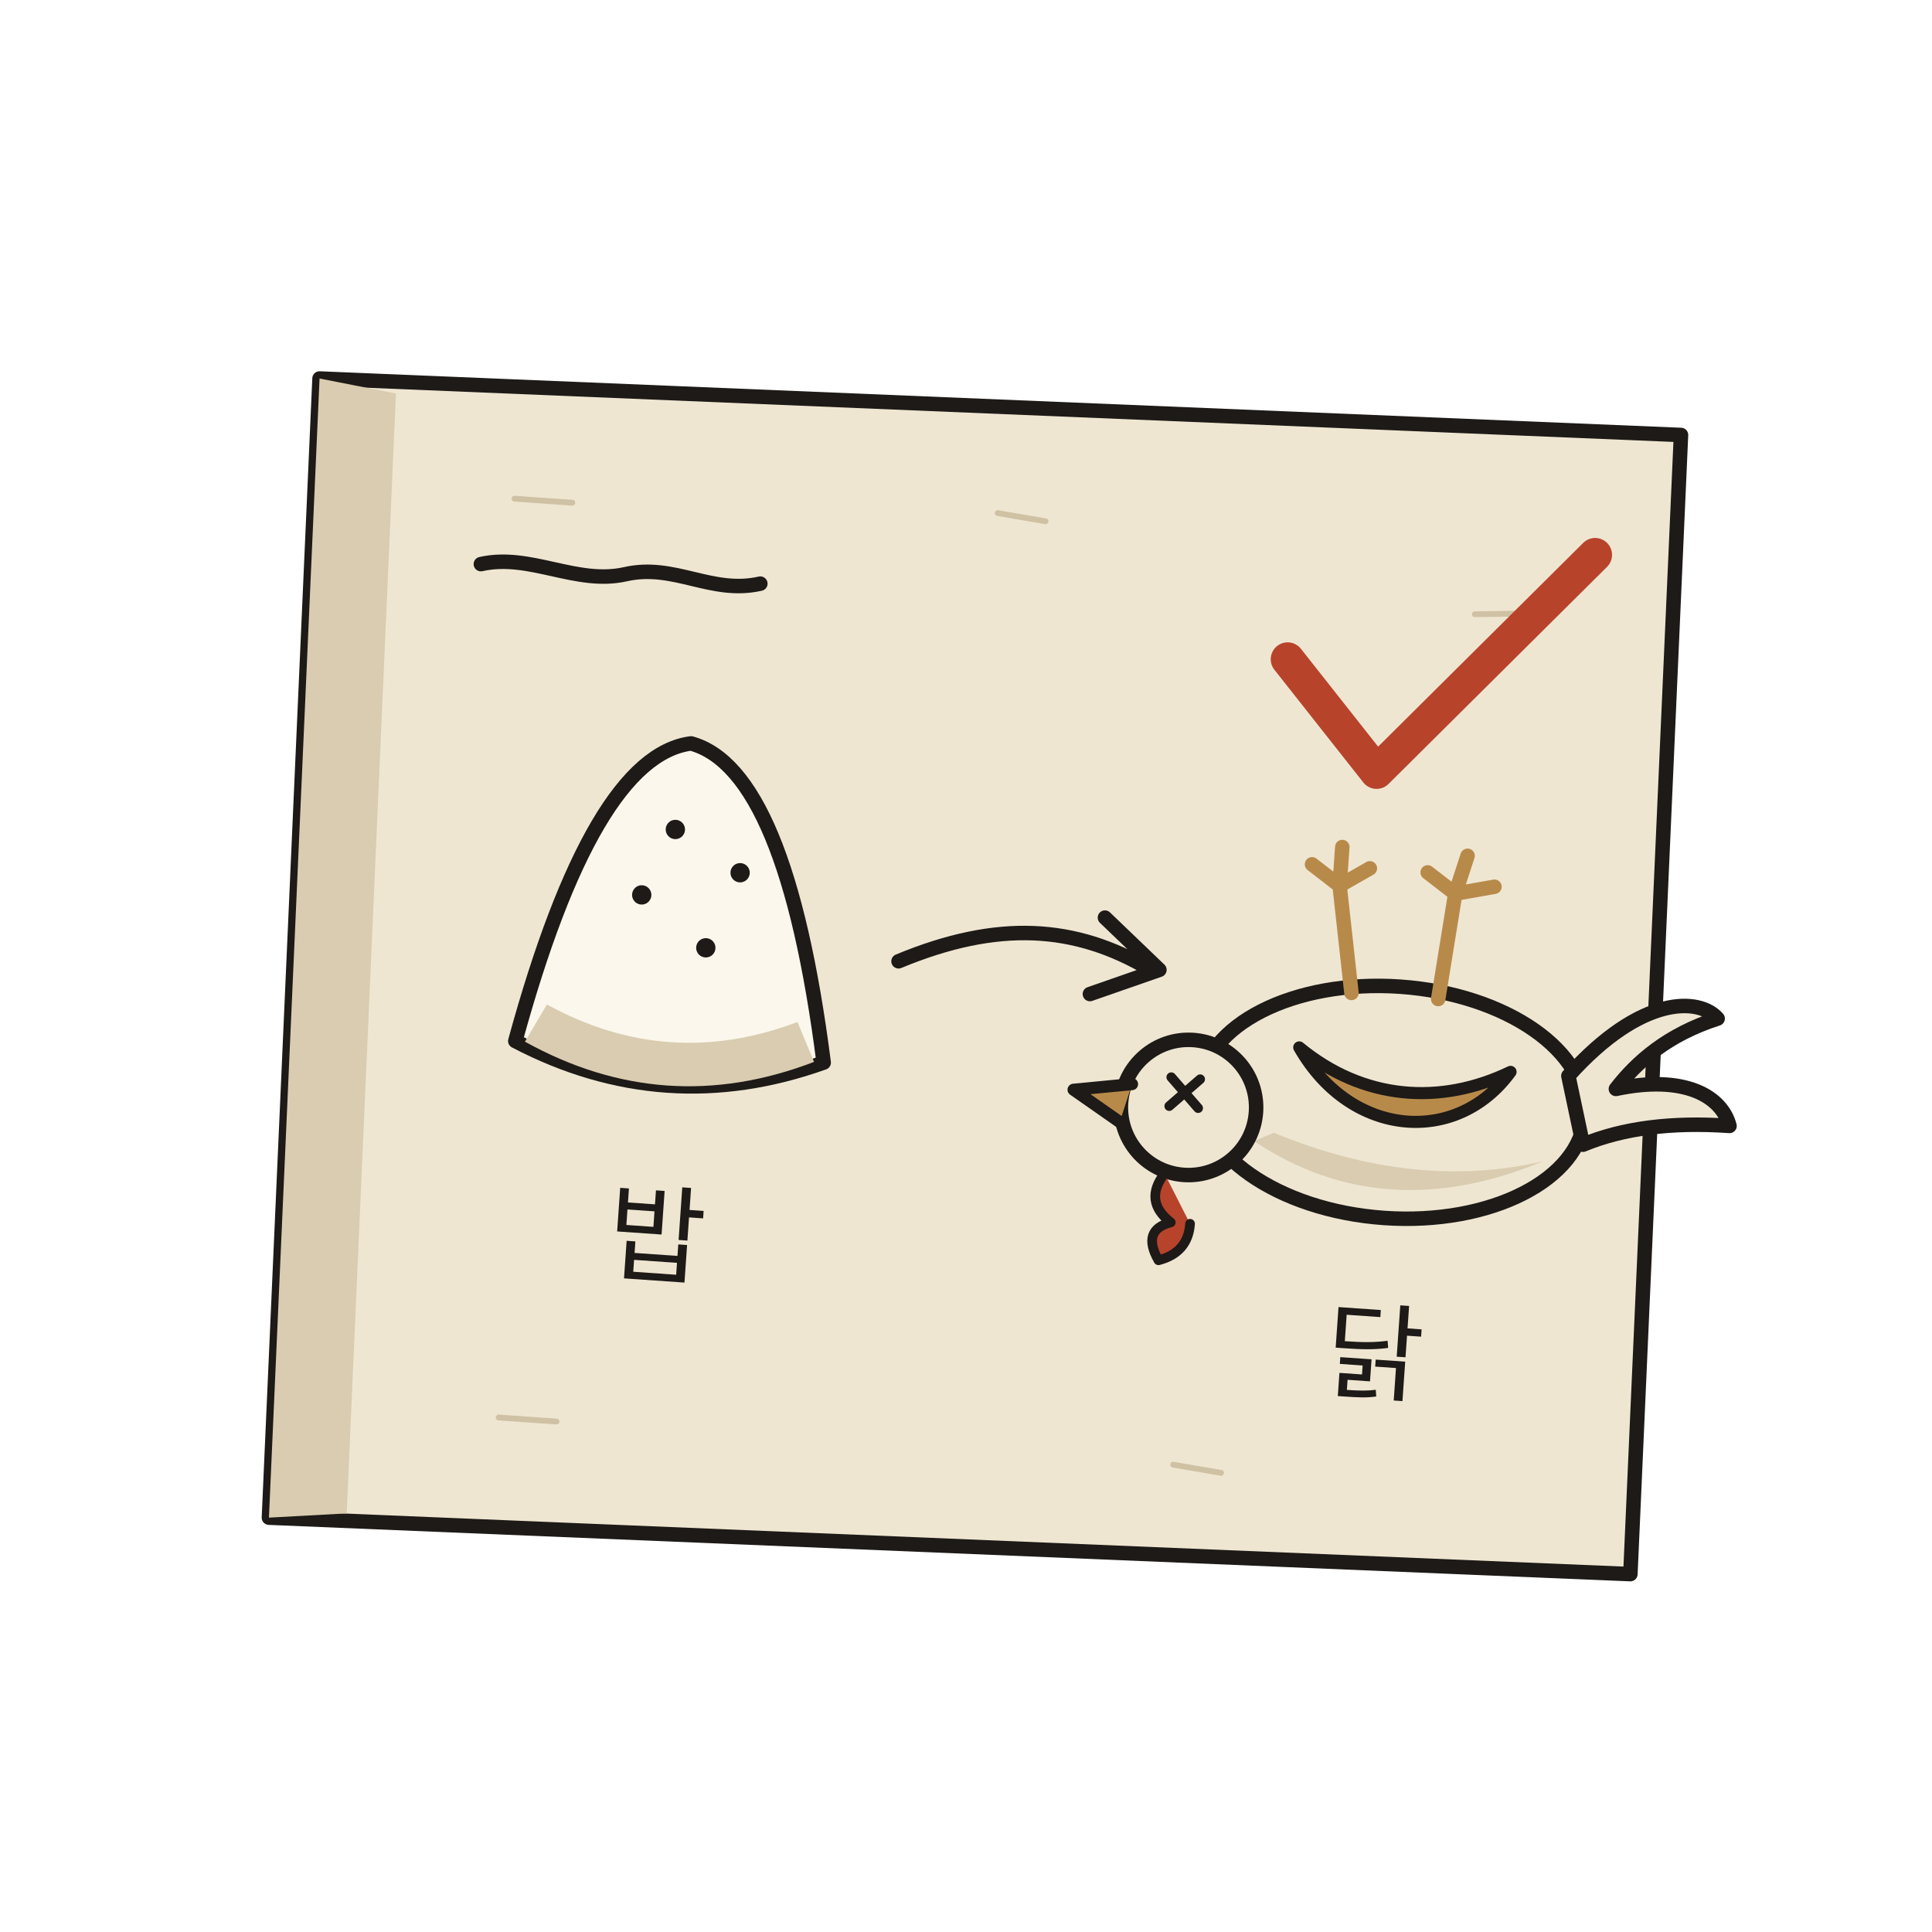
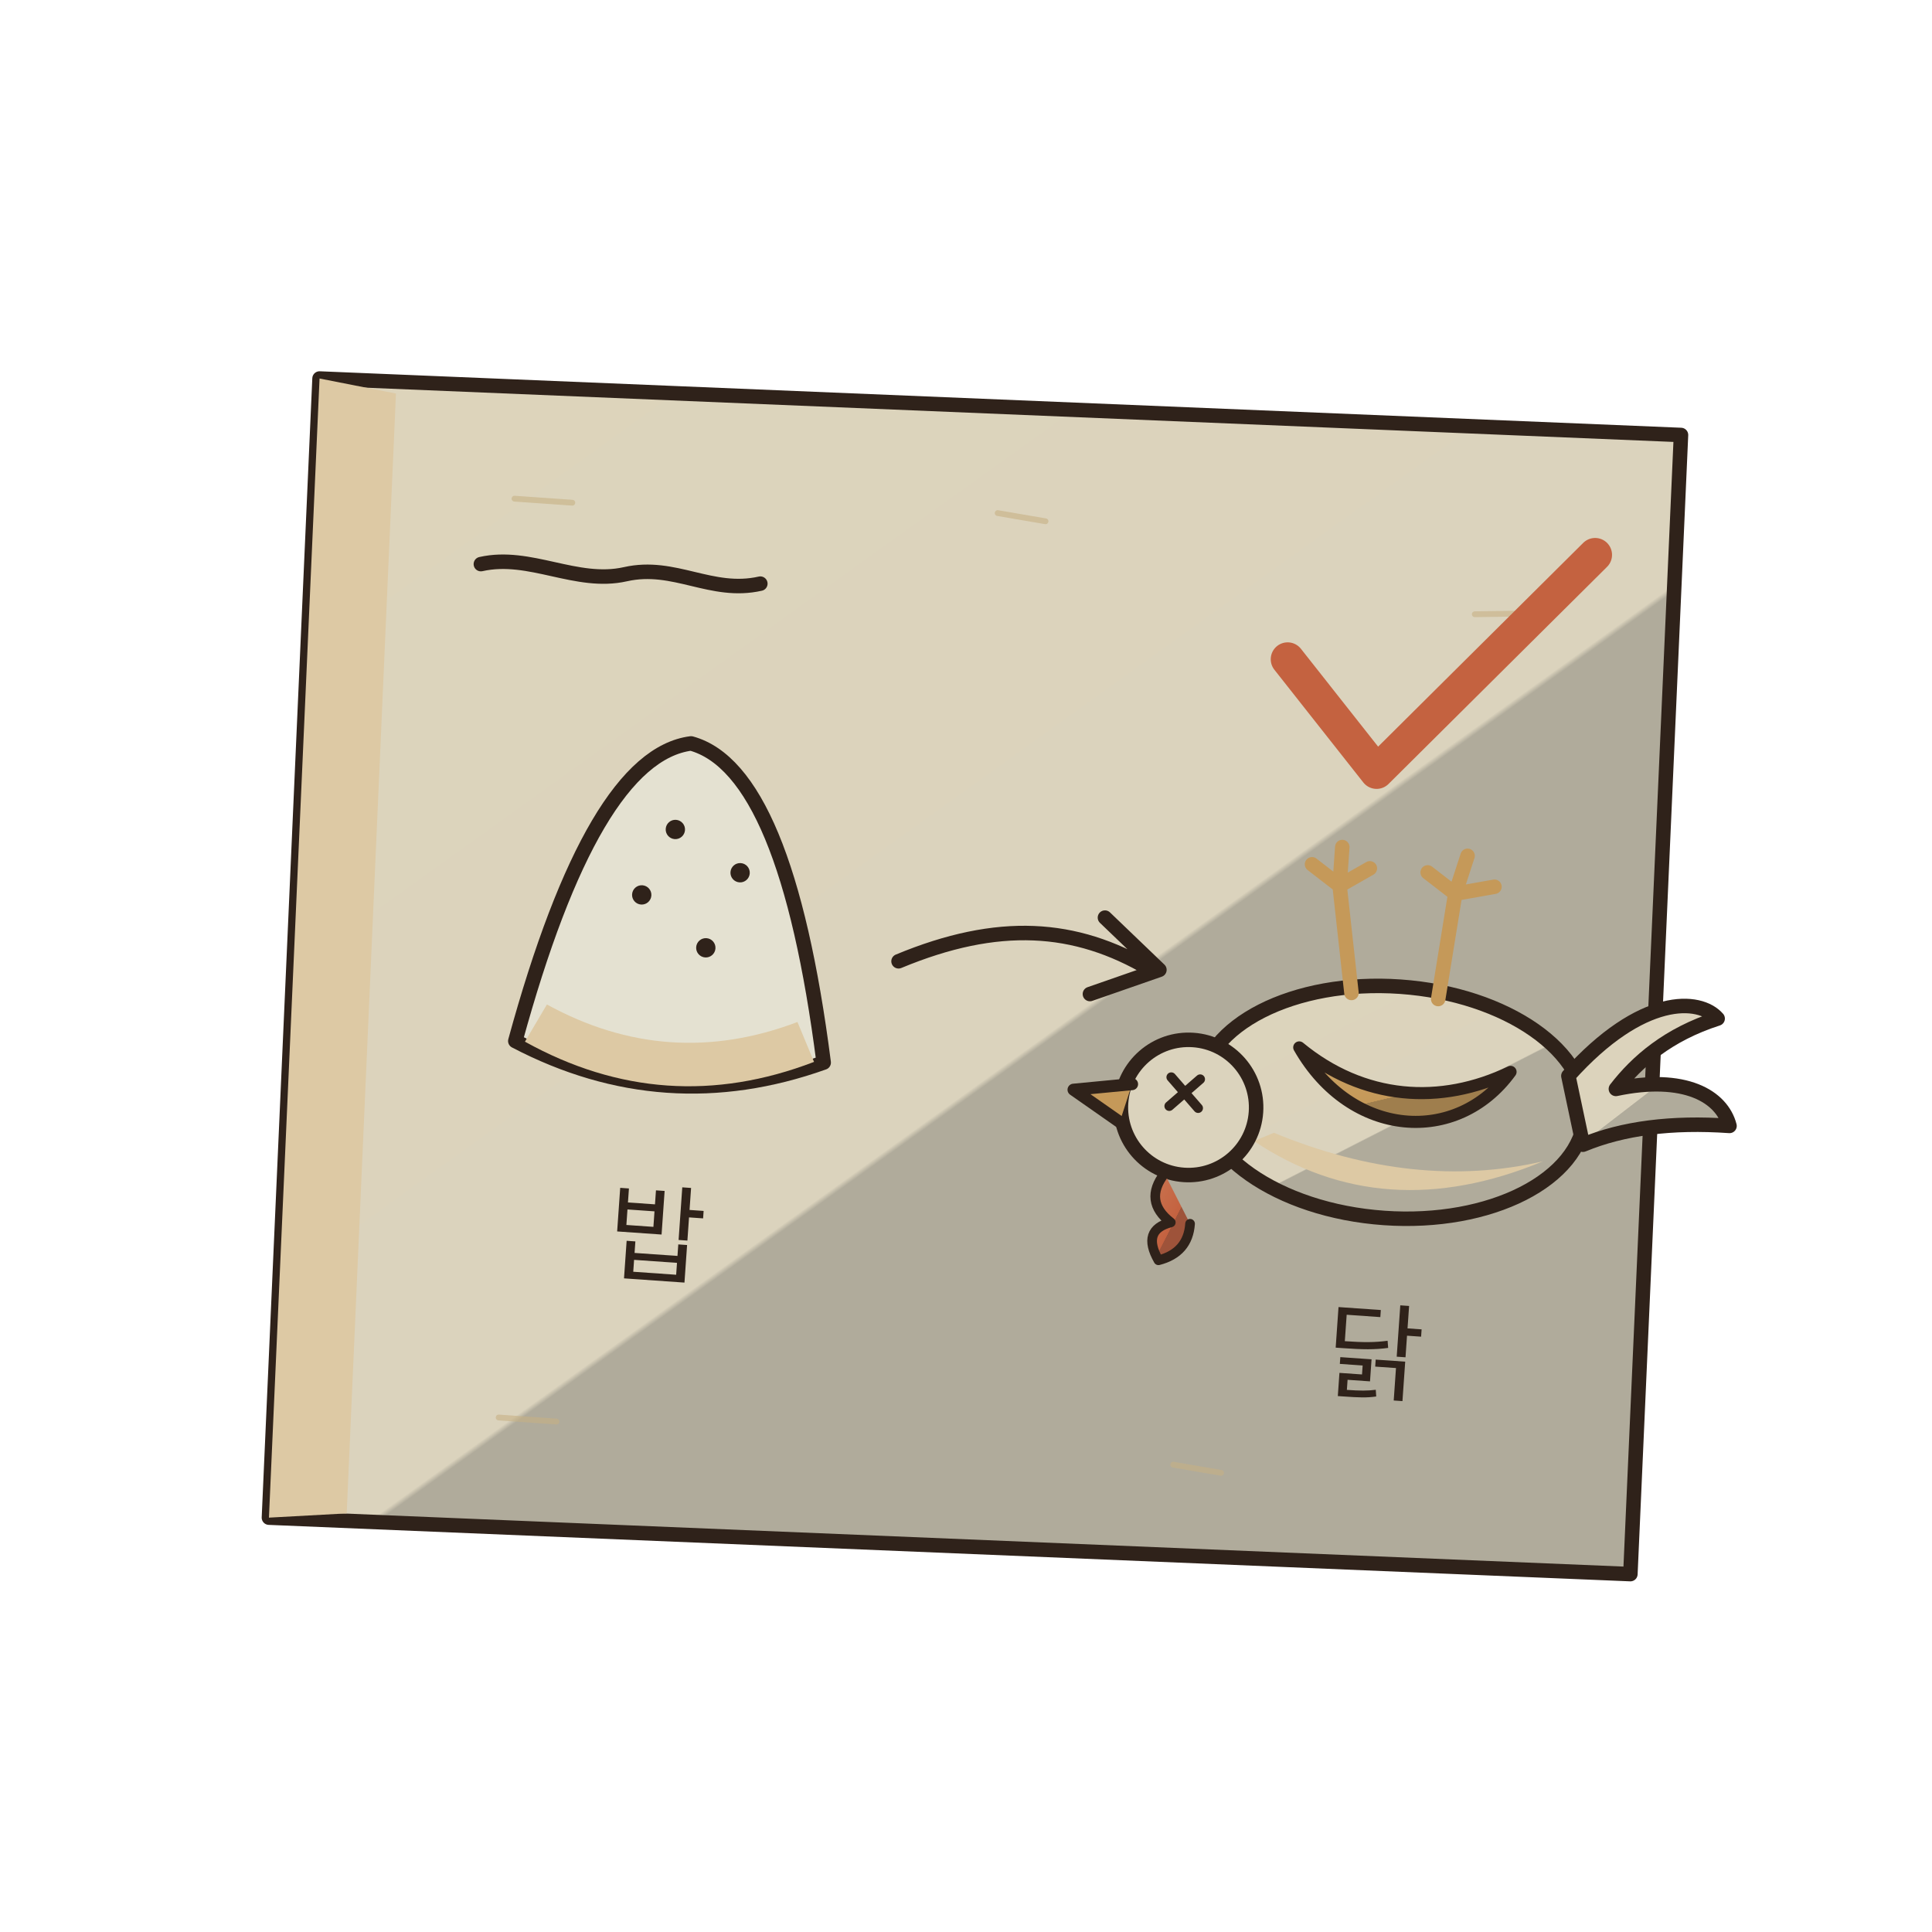
<svg xmlns="http://www.w3.org/2000/svg" viewBox="0 0 400 400">
+   <defs>
+     <linearGradient id="art-ink-0" x1="0" y1="0" x2="1" y2="1">
+       <stop offset="0" stop-color="#ddd4bb" />
+       <stop offset="0.55" stop-color="#dbd3bd" />
+       <stop offset="0.553" stop-color="#b0ab9b" />
+       <stop offset="1" stop-color="#b0ab9b" />
+     </linearGradient>
+     <linearGradient id="art-ink-1" x1="0" y1="0" x2="1" y2="1">
+       <stop offset="0" stop-color="#c9734f" />
+       <stop offset="0.55" stop-color="#c46240" />
+       <stop offset="0.553" stop-color="#9e533a" />
+       <stop offset="1" stop-color="#9e533a" />
+     </linearGradient>
+     <linearGradient id="art-ink-2" x1="0" y1="0" x2="1" y2="1">
+       <stop offset="0" stop-color="#caa265" />
+       <stop offset="0.55" stop-color="#c59959" />
+       <stop offset="0.553" stop-color="#9f7e4d" />
+       <stop offset="1" stop-color="#9f7e4d" />
+     </linearGradient>
+   </defs>
  <g transform="rotate(4 200 200)" stroke-linecap="round" stroke-linejoin="round">
-     <path d="M58 88 L340 80 L346 316 L64 324 Z" fill="#efe6d2" stroke="#1d1a17" stroke-width="3" />
-     <path d="M58 88 L64 324 L80 322 L74 90 Z" fill="#d9ccb0" />
-     <g stroke="#b9a983" stroke-width="1.2" opacity="0.6">
+     <path d="M58 88 L340 80 L346 316 L64 324 Z" fill="url(#art-ink-0)" stroke="#2f221a" stroke-width="3" />
+     <path d="M58 88 L64 324 L80 322 L74 90 Z" fill="#ddc9a4" />
+     <g stroke="#c6b083" stroke-width="1.2" opacity="0.6">
      <path d="M100 110 l12 0 M200 106 l10 1 M300 120 l12 -1 M110 300 l12 0 M250 300 l10 1 M320 220 l9 0" />
    </g>
-     <path d="M108 222 Q120 162 140 158 Q160 162 172 222 Q140 236 108 222 Z" fill="#fbf7ec" stroke="#1d1a17" stroke-width="3" />
-     <path d="M114 214 Q140 226 166 214 L170 222 Q140 236 110 222 Z" fill="#d9ccb0" />
-     <g fill="#1d1a17">
+     <path d="M108 222 Q120 162 140 158 Q160 162 172 222 Q140 236 108 222 Z" fill="#e4e1d1" stroke="#2f221a" stroke-width="3" />
+     <path d="M114 214 Q140 226 166 214 L170 222 Q140 236 110 222 Z" fill="#ddc9a4" />
+     <g fill="#2f221a">
      <circle cx="132" cy="190" r="2" />
      <circle cx="146" cy="200" r="2" />
      <circle cx="138" cy="176" r="2" />
      <circle cx="152" cy="184" r="2" />
    </g>
-     <text x="140" y="268" font-family="AppleMyungjo, 'Nanum Myeongjo', serif" font-size="22" fill="#1d1a17" text-anchor="middle">밥</text>
-     <path d="M186 200 C206 190 222 190 238 198 M228 188 l12 10 l-14 6" fill="none" stroke="#1d1a17" stroke-width="3" />
+     <text x="140" y="268" font-family="AppleMyungjo, 'Nanum Myeongjo', serif" font-size="22" fill="#2f221a" text-anchor="middle">밥</text>
+     <path d="M186 200 C206 190 222 190 238 198 M228 188 l12 10 l-14 6" fill="none" stroke="#2f221a" stroke-width="3" />
    <g>
-       <ellipse cx="290" cy="222" rx="40" ry="24" fill="#efe6d2" stroke="#1d1a17" stroke-width="3" />
-       <path d="M262 232 Q290 248 322 232 Q296 240 266 230 Z" fill="#d9ccb0" />
-       <path d="M326 214 C340 196 352 196 356 200 C346 204 340 210 336 216 C350 212 358 216 360 222 C348 222 338 224 330 228 Z" fill="#efe6d2" stroke="#1d1a17" stroke-width="3" />
-       <circle cx="248" cy="226" r="14" fill="#efe6d2" stroke="#1d1a17" stroke-width="3" />
-       <path d="M244 240 q-4 6 2 10 q-6 2 -2 8 q6 -2 6 -8" fill="#b8432b" stroke="#1d1a17" stroke-width="2" />
-       <path d="M236 222 l-12 2 l10 6" fill="#b88a4a" stroke="#1d1a17" stroke-width="2.5" />
-       <path d="M244 220 l6 6 M250 220 l-6 6" stroke="#1d1a17" stroke-width="2" />
-       <path d="M280 200 l-4 -22 M276 178 l-6 -4 M276 178 l0 -8 M276 178 l6 -4 M298 200 l2 -22 M300 178 l-6 -4 M300 178 l2 -8 M300 178 l8 -2" fill="none" stroke="#b88a4a" stroke-width="3" />
-       <path d="M270 212 C282 230 304 230 314 214 C300 222 284 222 270 212 Z" fill="#b88a4a" stroke="#1d1a17" stroke-width="2.5" />
+       <ellipse cx="290" cy="222" rx="40" ry="24" fill="url(#art-ink-0)" stroke="#2f221a" stroke-width="3" />
+       <path d="M262 232 Q290 248 322 232 Q296 240 266 230 Z" fill="#ddc9a4" />
+       <path d="M326 214 C340 196 352 196 356 200 C346 204 340 210 336 216 C350 212 358 216 360 222 C348 222 338 224 330 228 Z" fill="url(#art-ink-0)" stroke="#2f221a" stroke-width="3" />
+       <circle cx="248" cy="226" r="14" fill="#dbd3bd" stroke="#2f221a" stroke-width="3" />
+       <path d="M244 240 q-4 6 2 10 q-6 2 -2 8 q6 -2 6 -8" fill="url(#art-ink-1)" stroke="#2f221a" stroke-width="2" />
+       <path d="M236 222 l-12 2 l10 6" fill="#c59959" stroke="#2f221a" stroke-width="2.5" />
+       <path d="M244 220 l6 6 M250 220 l-6 6" stroke="#2f221a" stroke-width="2" />
+       <path d="M280 200 l-4 -22 M276 178 l-6 -4 M276 178 l0 -8 M276 178 l6 -4 M298 200 l2 -22 M300 178 l-6 -4 M300 178 l2 -8 M300 178 l8 -2" fill="none" stroke="#c59959" stroke-width="3" />
+       <path d="M270 212 C282 230 304 230 314 214 C300 222 284 222 270 212 Z" fill="url(#art-ink-2)" stroke="#2f221a" stroke-width="2.5" />
    </g>
-     <text x="290" y="282" font-family="AppleMyungjo, 'Nanum Myeongjo', serif" font-size="22" fill="#1d1a17" text-anchor="middle">닭</text>
-     <path d="M262 132 l20 22 l42 -48" fill="none" stroke="#b8432b" stroke-width="7" />
-     <path d="M94 124 c10 -3 20 3 30 0 c10 -3 18 3 28 0" fill="none" stroke="#1d1a17" stroke-width="3" />
+     <text x="290" y="282" font-family="AppleMyungjo, 'Nanum Myeongjo', serif" font-size="22" fill="#2f221a" text-anchor="middle">닭</text>
+     <path d="M262 132 l20 22 l42 -48" fill="none" stroke="#c46240" stroke-width="7" />
+     <path d="M94 124 c10 -3 20 3 30 0 c10 -3 18 3 28 0" fill="none" stroke="#2f221a" stroke-width="3" />
  </g>
</svg>
